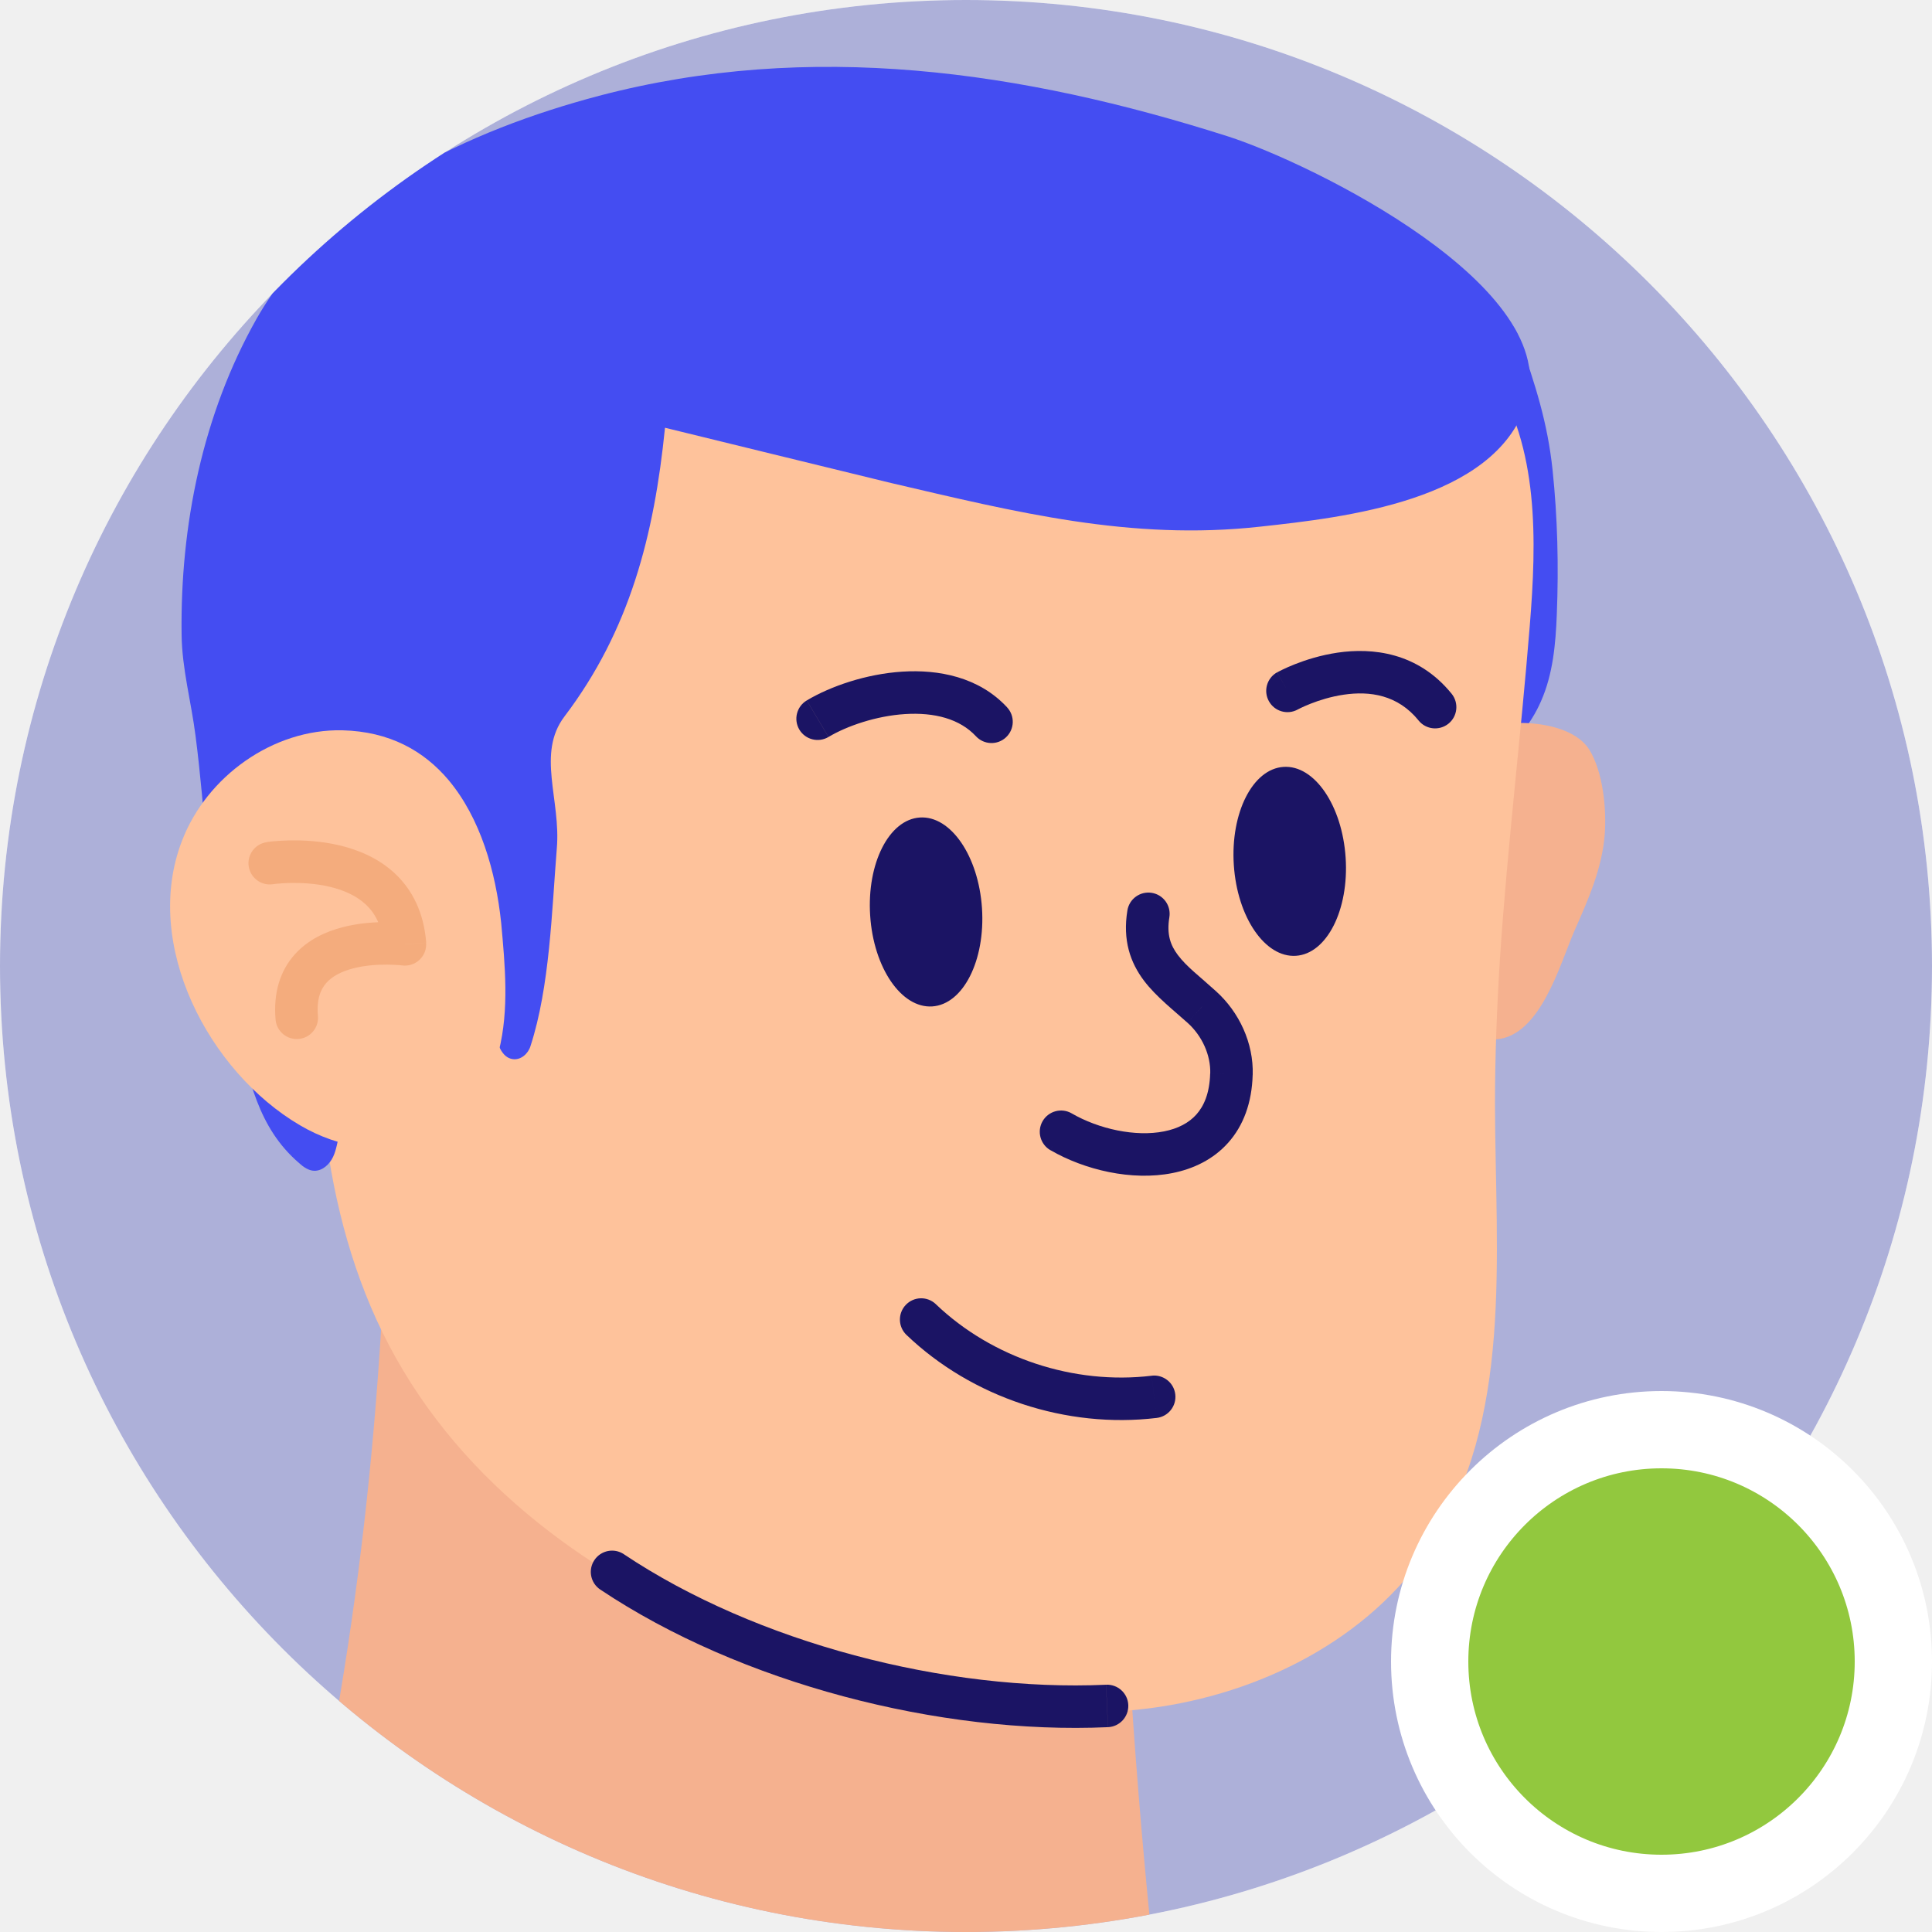
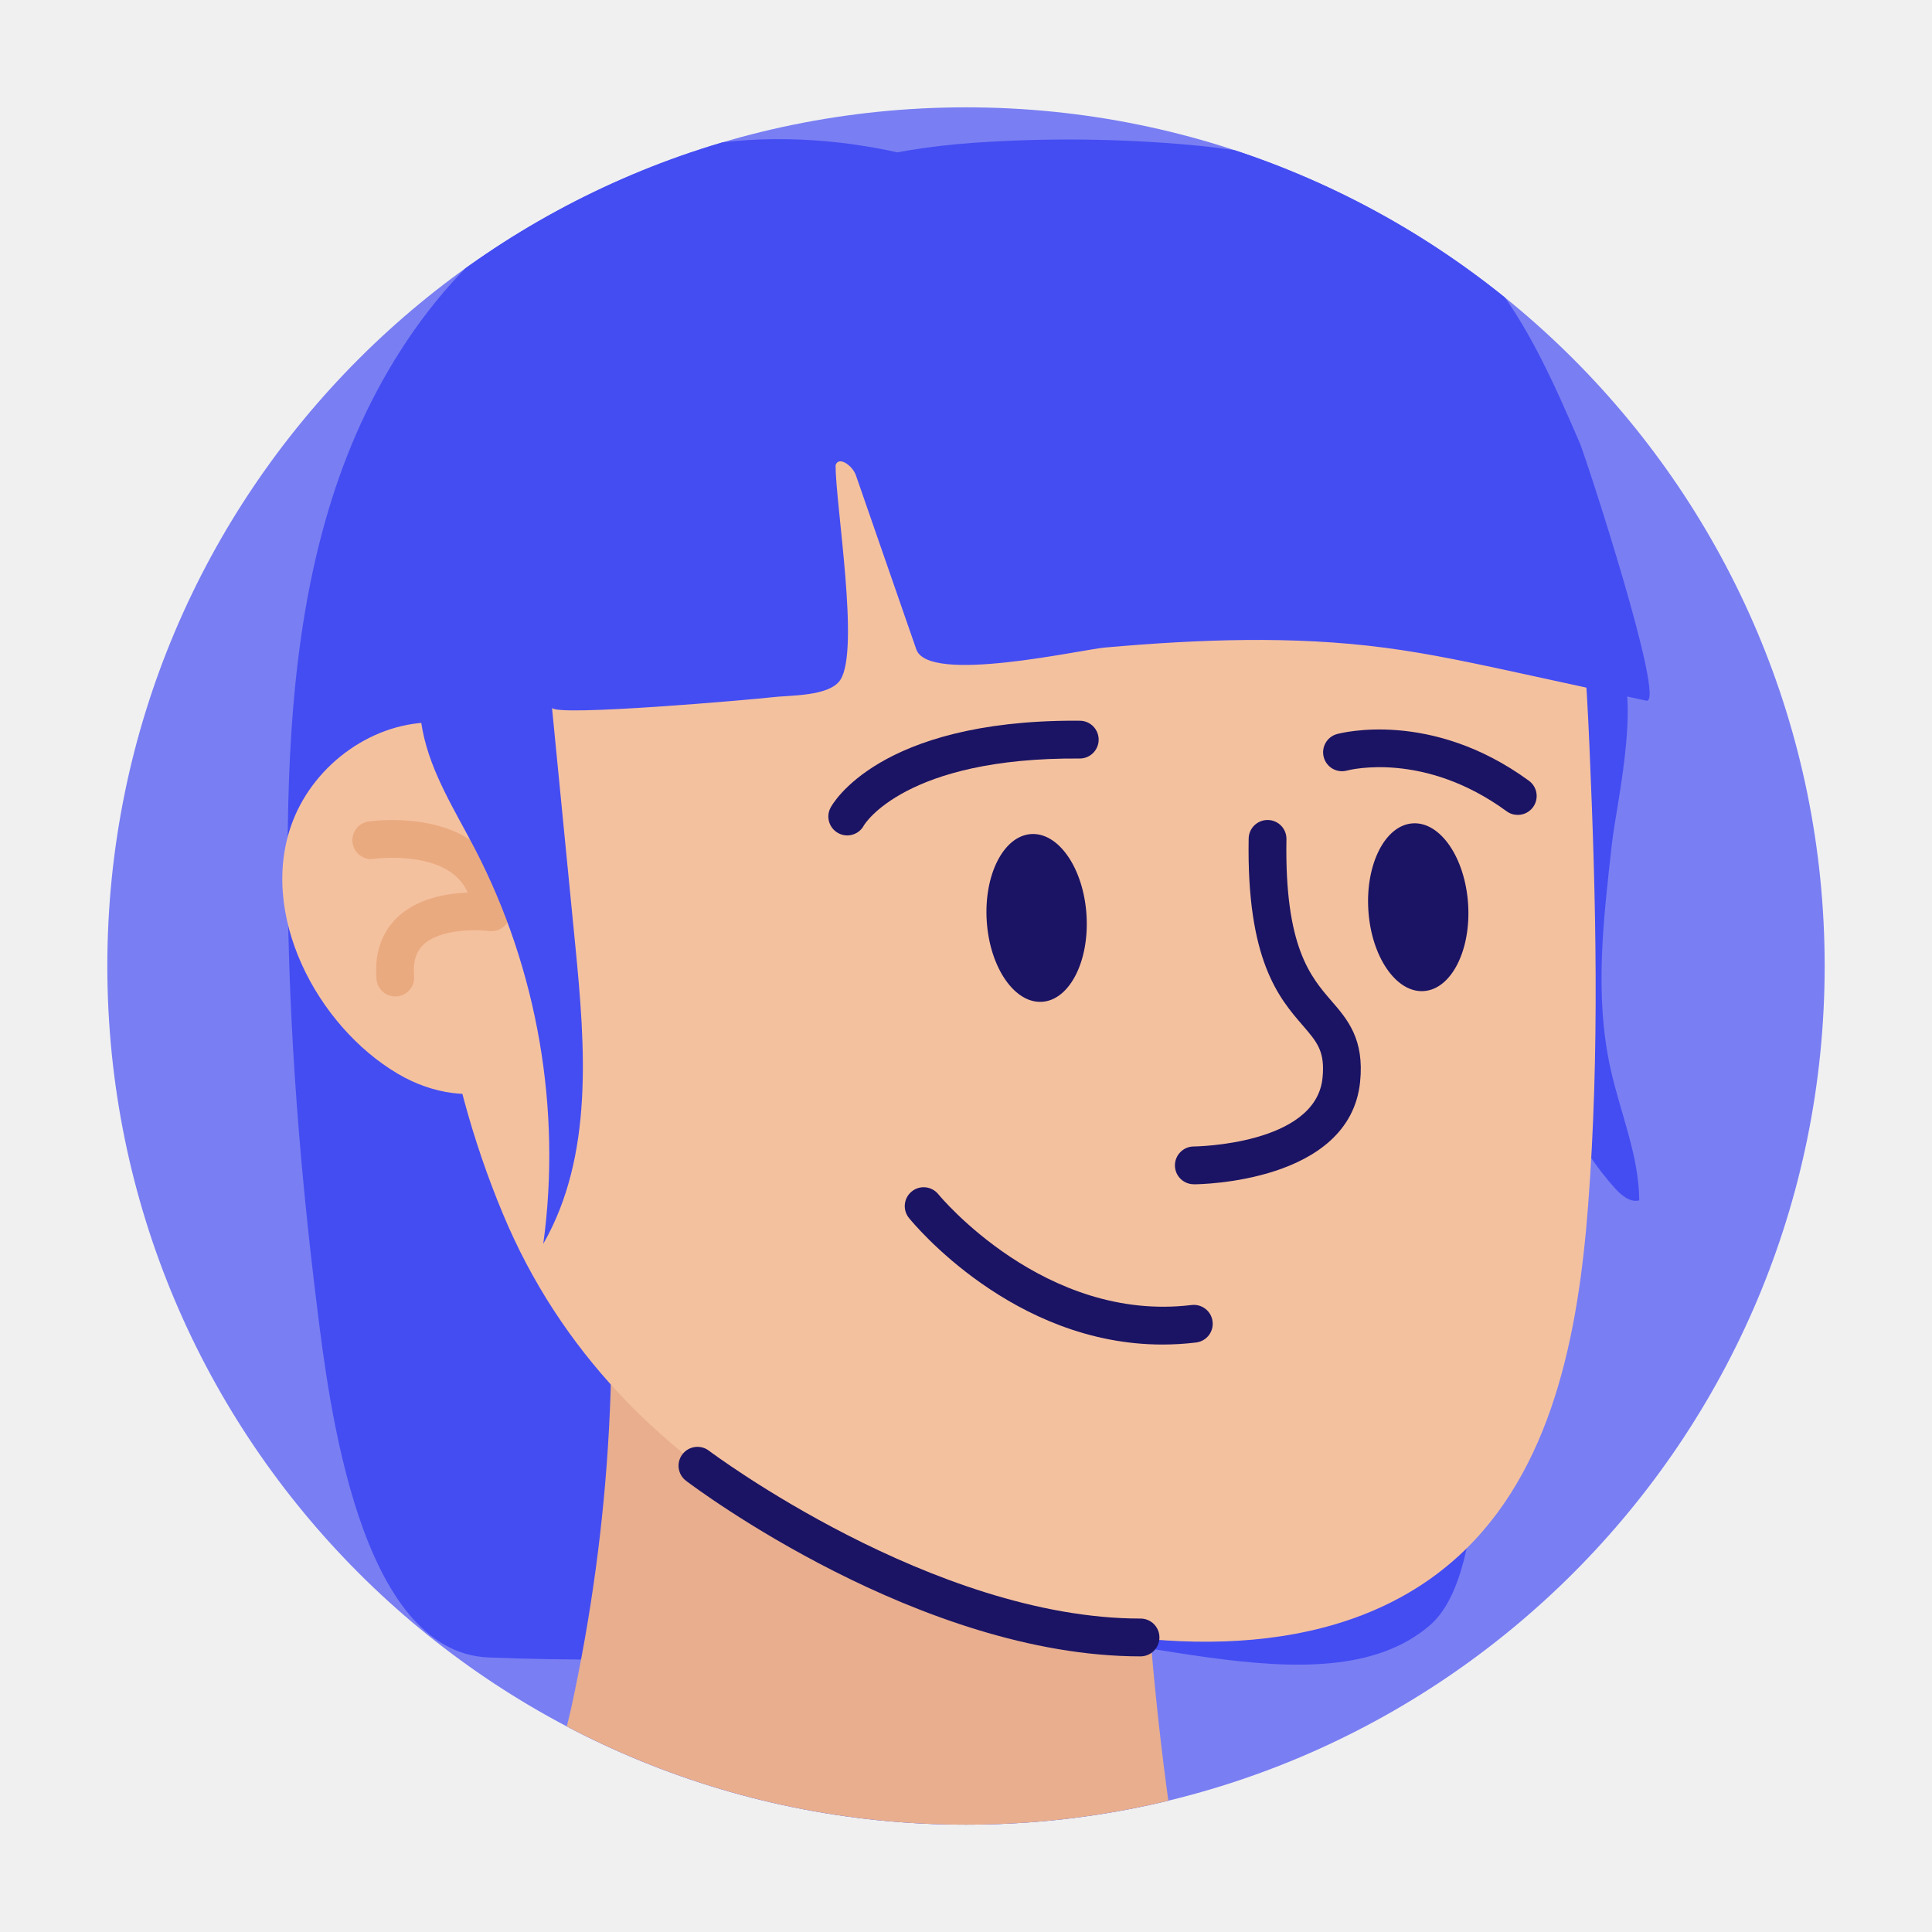
- <svg xmlns="http://www.w3.org/2000/svg" width="50" height="50" viewBox="0 0 50 50" fill="none">
-   <g clip-path="url(#clip0_83803_11072)">
-     <rect width="50" height="50" rx="25" fill="white" />
-     <path d="M50 0H0V50H50V0Z" fill="#ADB0D9" />
-     <path d="M37.39 13.58C37.58 12.88 38.09 12.21 37.96 11.5C37.86 10.95 37.63 10.38 37.7 9.81C37.75 9.39 38.38 8.13 38.93 8.28C39.15 8.34 39.26 8.59 39.33 8.8C39.73 9.95 40.05 10.93 40.18 12.16C40.31 13.4 40.34 14.65 40.29 15.9C40.26 16.67 40.19 17.45 39.88 18.15C39.61 18.77 39.15 19.31 38.59 19.68C38.43 19.33 38.09 19.11 37.84 18.82C37.44 18.37 37.25 17.78 37.14 17.19C37.14 15.94 37.06 14.82 37.39 13.58Z" fill="#444DF2" />
-     <path d="M36.23 25C36.03 24.18 36.11 23.32 36.19 22.48C36.29 21.47 36.59 20.42 37.21 19.68C37.69 19.11 38.37 18.73 39.29 18.71C39.9 18.7 40.78 18.85 41.13 19.4C41.49 19.98 41.58 20.95 41.53 21.6C41.46 22.48 41.1 23.29 40.75 24.08C40.37 24.95 39.87 26.82 38.71 26.9C37.5 26.99 36.51 26.13 36.23 25Z" fill="#F5B18F" />
-     <path d="M29.79 50H7.54C7.62 49.66 7.7 49.32 7.78 48.98C9.37 42.16 9.99 35.55 10.08 28.4C15.71 30.48 21.63 29.59 27.44 29.5C29.6 29.47 28.88 31.92 28.9 34.21C28.93 37.07 29.04 39.92 29.21 42.76C29.35 45.18 29.55 47.6 29.79 50Z" fill="#F5B18F" />
-     <path d="M39.59 16.2C39.36 19.06 39.01 21.92 38.82 24.79C38.74 26.06 38.69 27.32 38.69 28.59C38.7 32.51 39.17 36.76 37.01 40.03C35.42 42.43 32.61 43.84 29.75 44.21C27.68 44.48 25.61 44.23 23.59 43.78C20.44 43.09 17.21 41.83 14.54 39.88C12.9 38.68 11.48 37.22 10.43 35.46C9.42 33.78 8.82 31.89 8.51 29.94C8.35 28.91 8.27 27.86 8.26 26.81C8.24 24.86 8.44 22.91 8.72 20.98C9.12 18.22 9.51 15.3 11.08 12.92C12.55 10.7 14.73 8.97 17.16 7.9C21.22 6.12 25.81 6 30.24 6.27C31.81 6.37 33.39 6.51 34.88 7.01C36.37 7.51 37.77 8.4 38.62 9.71C39.83 11.58 39.77 13.98 39.59 16.2Z" fill="#FEC29B" />
-     <path d="M24.127 26.046C24.926 25.994 25.502 24.857 25.414 23.506C25.325 22.156 24.605 21.104 23.806 21.157C23.007 21.209 22.431 22.346 22.52 23.696C22.608 25.047 23.328 26.099 24.127 26.046Z" fill="#1B1464" />
-     <path d="M33.539 24.736C34.338 24.684 34.914 23.547 34.825 22.196C34.736 20.846 34.017 19.794 33.218 19.847C32.419 19.899 31.843 21.036 31.931 22.386C32.02 23.737 32.739 24.789 33.539 24.736Z" fill="#1B1464" />
-     <path d="M21.442 19.072C21.914 18.791 22.667 18.528 23.423 18.48C24.183 18.432 24.84 18.604 25.257 19.054L26.064 18.306C25.332 17.516 24.283 17.323 23.353 17.382C22.419 17.441 21.497 17.759 20.879 18.127L21.442 19.072ZM25.257 19.054C25.464 19.277 25.812 19.29 26.034 19.083C26.257 18.876 26.27 18.528 26.063 18.306L25.257 19.054ZM20.878 18.128C20.617 18.284 20.532 18.621 20.687 18.882C20.843 19.143 21.18 19.228 21.441 19.073L20.878 18.128Z" fill="#1B1464" />
-     <path d="M33.32 17.88C33.587 18.361 33.586 18.361 33.586 18.361C33.586 18.361 33.587 18.361 33.588 18.36C33.59 18.359 33.595 18.356 33.602 18.353C33.615 18.346 33.637 18.335 33.666 18.321C33.724 18.293 33.811 18.254 33.92 18.211C34.141 18.124 34.443 18.027 34.778 17.978C35.448 17.88 36.172 17.978 36.714 18.647L37.568 17.954C36.69 16.872 35.504 16.761 34.619 16.89C34.177 16.955 33.79 17.08 33.517 17.188C33.379 17.242 33.267 17.293 33.189 17.331C33.149 17.35 33.118 17.366 33.096 17.378C33.085 17.384 33.076 17.389 33.069 17.392C33.066 17.394 33.063 17.395 33.061 17.397C33.06 17.398 33.059 17.398 33.058 17.399C33.058 17.399 33.057 17.399 33.057 17.4C33.054 17.399 33.053 17.399 33.32 17.88ZM36.713 18.647C36.904 18.883 37.251 18.919 37.487 18.728C37.723 18.537 37.759 18.19 37.568 17.954L36.713 18.647ZM33.053 17.399C32.787 17.546 32.691 17.881 32.839 18.147C32.986 18.413 33.321 18.509 33.587 18.361L33.053 17.399Z" fill="#1B1464" />
-     <path d="M23.46 34.548C25.16 36.173 27.604 36.976 29.935 36.696L29.804 35.604C27.795 35.845 25.679 35.148 24.219 33.752L23.46 34.548ZM29.935 36.696C30.237 36.66 30.452 36.386 30.416 36.084C30.38 35.782 30.106 35.567 29.804 35.603L29.935 36.696ZM24.22 33.752C24 33.542 23.652 33.55 23.442 33.77C23.232 33.99 23.24 34.338 23.46 34.548L24.22 33.752Z" fill="#1B1464" />
-     <path d="M39.49 10.47C38.66 12.96 34.81 13.39 32.61 13.63C29.26 14 26.28 13.25 23.06 12.5C22.64 12.4 17.21 11.07 17.21 11.07C16.93 13.85 16.3 16.31 14.61 18.54C13.88 19.5 14.52 20.7 14.41 21.96C14.28 23.57 14.23 25.53 13.73 27.07C13.67 27.27 13.48 27.44 13.27 27.41C12.98 27.37 12.89 27.02 12.78 26.75C12.53 26.12 11.82 25.55 11.12 25.85C10.46 26.14 10.13 27.17 9.79 27.74C9.47 28.28 8.97 28.74 8.79 29.34C8.73 29.54 8.71 29.75 8.62 29.94C8.53 30.13 8.35 30.3 8.14 30.3C7.99 30.3 7.85 30.2 7.74 30.1C6.65 29.16 6.47 27.92 6.1 26.64C5.68 25.14 5.51 23.59 5.36 22.05C5.27 21.05 5.19 20.04 5.06 19.04C4.95 18.17 4.71 17.31 4.7 16.43C4.66 13.59 5.25 10.71 6.64 8.25C8.46 5.05 12.17 3.36 15.5 2.48C20.98 1.04 26.45 1.83 31.78 3.53C33.93 4.22 40.51 7.44 39.49 10.47Z" fill="#444DF2" />
-     <path d="M31.47 25.653C31.03 25.253 30.718 25.026 30.485 24.719C30.295 24.467 30.189 24.19 30.263 23.739L29.177 23.561C29.051 24.33 29.25 24.908 29.607 25.381C29.922 25.798 30.399 26.166 30.73 26.467L31.47 25.653ZM32.42 27.817C32.445 26.992 32.068 26.19 31.468 25.651L30.733 26.469C31.113 26.81 31.335 27.308 31.321 27.783L32.42 27.817ZM27.185 29.766C28.071 30.279 29.291 30.568 30.342 30.359C30.878 30.253 31.395 30.011 31.785 29.574C32.179 29.133 32.399 28.541 32.419 27.815L31.319 27.784C31.304 28.298 31.155 28.627 30.963 28.842C30.768 29.061 30.486 29.209 30.126 29.28C29.387 29.427 28.437 29.221 27.733 28.813L27.185 29.766ZM30.263 23.739C30.312 23.439 30.109 23.156 29.809 23.107C29.509 23.058 29.226 23.261 29.177 23.561L30.263 23.739ZM31.1 26.06L30.73 26.467C30.731 26.468 30.732 26.469 30.733 26.469L31.1 26.06ZM31.87 27.8L31.32 27.783V27.784L31.87 27.8ZM27.735 28.814C27.472 28.662 27.136 28.752 26.983 29.015C26.831 29.278 26.921 29.614 27.184 29.767L27.735 28.814Z" fill="#1B1464" />
-     <path d="M11.61 20.19C10.97 19.43 10.08 18.93 8.86 18.9C7.07 18.86 5.35 20.09 4.71 21.76C3.67 24.45 5.41 27.74 7.76 29.12C9.85 30.35 12.3 29.63 12.91 27.2C13.18 26.12 13.07 24.98 12.97 23.88C12.83 22.55 12.43 21.17 11.61 20.19Z" fill="#FEC29B" />
-     <path d="M10.48 24.44C10.553 23.895 10.552 23.895 10.552 23.895C10.552 23.895 10.552 23.895 10.551 23.895H10.55C10.549 23.895 10.548 23.895 10.547 23.895C10.544 23.895 10.541 23.894 10.537 23.894C10.529 23.893 10.518 23.892 10.505 23.89C10.478 23.887 10.441 23.883 10.394 23.88C10.301 23.873 10.171 23.865 10.017 23.864C9.712 23.862 9.292 23.886 8.867 23.996C8.446 24.105 7.973 24.311 7.621 24.709C7.254 25.123 7.071 25.685 7.132 26.388L8.228 26.293C8.189 25.846 8.306 25.595 8.445 25.438C8.599 25.264 8.839 25.139 9.143 25.061C9.443 24.983 9.76 24.963 10.012 24.964C10.136 24.965 10.238 24.971 10.309 24.976C10.344 24.979 10.371 24.981 10.388 24.983C10.397 24.984 10.403 24.985 10.406 24.985C10.408 24.985 10.409 24.985 10.409 24.985C10.407 24.985 10.407 24.985 10.48 24.44ZM6.98 22.34C7.062 22.884 7.062 22.884 7.062 22.884C7.062 22.884 7.064 22.884 7.066 22.883C7.07 22.882 7.077 22.882 7.086 22.88C7.105 22.878 7.135 22.874 7.175 22.87C7.254 22.862 7.37 22.854 7.511 22.851C7.795 22.845 8.165 22.863 8.53 22.949C8.897 23.035 9.228 23.183 9.472 23.413C9.704 23.633 9.892 23.959 9.933 24.48L11.03 24.396C10.97 23.618 10.671 23.031 10.228 22.613C9.797 22.206 9.265 21.991 8.783 21.877C8.298 21.763 7.83 21.743 7.49 21.75C7.318 21.753 7.175 21.764 7.073 21.773C7.022 21.778 6.981 21.783 6.952 21.786C6.937 21.788 6.926 21.789 6.917 21.791C6.913 21.792 6.909 21.792 6.906 21.792C6.905 21.792 6.903 21.792 6.903 21.793H6.902C6.902 21.793 6.902 21.793 6.901 21.793C6.898 21.796 6.898 21.796 6.98 22.34ZM7.132 26.388C7.158 26.691 7.425 26.915 7.728 26.888C8.031 26.862 8.255 26.595 8.228 26.292L7.132 26.388ZM10.48 24.44L10.407 24.985C10.571 25.007 10.737 24.953 10.858 24.839C10.979 24.725 11.041 24.563 11.028 24.397L10.48 24.44ZM6.898 21.796C6.598 21.842 6.391 22.122 6.437 22.422C6.483 22.722 6.763 22.929 7.063 22.883L6.898 21.796Z" fill="#F4AC7D" />
-     <path d="M28.625 43.601C24.483 43.786 19.571 42.513 16.145 40.223L15.534 41.137C19.168 43.567 24.316 44.894 28.674 44.699L28.625 43.601ZM16.146 40.223C15.893 40.054 15.552 40.122 15.383 40.375C15.214 40.628 15.282 40.969 15.535 41.138L16.146 40.223ZM28.675 44.699C28.978 44.685 29.213 44.428 29.2 44.125C29.187 43.822 28.929 43.587 28.626 43.6L28.675 44.699Z" fill="#1B1464" />
+ <svg xmlns="http://www.w3.org/2000/svg" width="72" height="72" viewBox="0 0 72 72" fill="none">
+   <g clip-path="url(#clip0_111335_16351)">
+     <path d="M68 4H4V68H68V4Z" fill="#797EF3" />
+     <path d="M43.668 68H20.165C20.735 65.912 21.197 64.063 21.282 63.675C22.031 60.243 22.505 56.762 22.694 53.269C22.793 51.457 22.816 49.642 22.762 47.83C22.725 46.574 22.153 44.567 22.723 43.37C23.813 41.075 28.883 43.77 31.135 44.063C35.002 44.567 38.934 44.33 42.813 44.095C42.223 52.063 42.513 60.083 43.668 68Z" fill="#797EF3" />
+     <path d="M60.019 39.826C60.381 41.466 61.078 43.055 61.09 44.736C60.742 44.821 60.419 44.543 60.179 44.276C57.649 41.457 56.845 37.521 56.313 33.769C55.986 31.452 55.145 27.605 56.243 25.411C56.803 24.293 58.828 22.994 59.985 24.069C61.353 25.343 60.249 29.833 60.068 31.468C59.759 34.24 59.409 37.066 60.019 39.826Z" fill="#444DF2" />
+     <path d="M40.06 8.28C38.981 7.667 37.861 7.126 36.7 6.67C31.743 4.727 25.92 4.53 21.225 7.045C17.095 9.258 14.202 13.353 12.644 17.773C11.086 22.193 10.743 26.945 10.719 31.63C10.688 37.326 11.109 43.018 11.811 48.669C12.259 52.284 13.377 61.577 18.215 61.769C24.152 62.003 30.112 61.709 35.999 60.895C41.013 60.202 49.274 64.019 53.28 60.576C55.672 58.519 54.8 51.127 55.826 48.143C57.074 44.518 58.005 40.749 58.116 36.916C58.263 31.864 56.949 26.776 54.372 22.428C53.001 20.115 51.29 18.018 49.465 16.045C46.696 13.052 43.589 10.285 40.06 8.28Z" fill="#444DF2" />
+     <path d="M43.668 68H20.165C20.735 65.912 21.197 64.063 21.282 63.675C22.031 60.243 22.505 56.762 22.694 53.269C22.793 51.457 22.816 49.642 22.762 47.83C22.725 46.574 22.153 44.567 22.723 43.37C23.813 41.075 28.883 43.77 31.135 44.063C35.002 44.567 38.934 44.33 42.813 44.095C42.223 52.063 42.513 60.083 43.668 68Z" fill="#E8AE8E" />
+     <path d="M23.037 51.896C26.949 56.097 32.335 58.761 38.117 60.254C43.621 61.674 50.102 61.842 54.315 58.026C57.856 54.821 58.821 49.691 59.184 44.928C59.62 39.222 59.481 33.487 59.232 27.771C59.123 25.285 58.991 22.783 58.395 20.369C57.492 16.718 55.238 11.867 51.669 10.246C47.358 8.289 42.194 7.774 37.529 8.301C34.154 8.682 30.72 9.087 27.617 10.465C24.829 11.704 21.216 13.285 19.727 16.051C17.839 19.558 16.765 23.613 16.308 27.553C15.614 33.528 16.425 39.695 18.748 45.251C19.812 47.802 21.275 50.005 23.037 51.896Z" fill="#F4C19F" />
+     <path d="M19.754 28.57C18.936 27.603 17.793 26.959 16.233 26.924C13.941 26.871 11.745 28.451 10.916 30.589C9.581 34.034 11.813 38.237 14.822 40.014C17.495 41.591 20.632 40.672 21.412 37.553C21.758 36.169 21.622 34.717 21.482 33.298C21.316 31.588 20.804 29.811 19.754 28.57Z" fill="#F4C19F" />
+     <path d="M14.73 37.135C14.369 37.135 14.062 36.859 14.03 36.493C13.926 35.3 14.393 34.583 14.803 34.191C15.549 33.478 16.639 33.293 17.428 33.263C17.309 32.993 17.135 32.768 16.904 32.584C15.851 31.747 13.96 32.005 13.94 32.008C13.556 32.067 13.197 31.802 13.139 31.418C13.08 31.034 13.345 30.674 13.729 30.616C13.83 30.601 16.234 30.254 17.779 31.482C18.519 32.07 18.936 32.9 19.017 33.946C19.033 34.157 18.953 34.365 18.799 34.511C18.644 34.657 18.433 34.725 18.222 34.698C17.753 34.638 16.398 34.612 15.773 35.212C15.499 35.475 15.388 35.854 15.433 36.371C15.466 36.759 15.179 37.1 14.793 37.134C14.771 37.134 14.751 37.135 14.73 37.135Z" fill="#EAAA7F" />
+     <path d="M31.32 25.332C31.316 25.338 31.314 25.343 31.31 25.348C30.888 25.966 29.394 25.905 28.749 25.987C28.212 26.054 20.607 26.728 20.571 26.371C20.861 29.334 21.152 32.298 21.442 35.261C21.811 39.027 22.125 43.072 20.246 46.356C20.933 41.348 20.032 36.133 17.704 31.645C16.962 30.216 16.068 28.826 15.753 27.246C15.483 25.887 15.663 24.479 15.95 23.123C16.667 19.747 18.05 16.513 19.999 13.664C23.576 8.434 30.068 5.764 36.232 5.326C38.971 5.132 41.725 5.16 44.459 5.411C48.376 5.77 52.837 7.045 55.423 10.205C56.945 12.067 57.919 14.304 58.874 16.511C59.091 17.014 62.12 26.28 61.353 26.112C59.794 25.773 58.236 25.434 56.677 25.094C55.004 24.731 53.33 24.366 51.633 24.142C48.165 23.685 44.659 23.826 41.185 24.131C40.275 24.21 34.601 25.507 34.148 24.2C33.398 22.037 32.646 19.873 31.896 17.71C31.773 17.357 31.258 16.98 31.139 17.335C31.141 18.821 32.045 24.212 31.32 25.332Z" fill="#444DF2" />
+     <path d="M44.49 44.134C44.102 44.134 43.787 43.821 43.786 43.433C43.785 43.044 44.099 42.728 44.486 42.726C44.532 42.726 49.03 42.67 49.286 40.177C49.387 39.186 49.09 38.842 48.552 38.218C47.666 37.194 46.454 35.791 46.534 31.25C46.541 30.866 46.854 30.559 47.238 30.559C47.242 30.559 47.247 30.559 47.251 30.559C47.64 30.565 47.95 30.886 47.942 31.276C47.871 35.279 48.838 36.398 49.617 37.298C50.223 37.999 50.85 38.726 50.687 40.321C50.301 44.069 44.73 44.134 44.493 44.136C44.493 44.134 44.491 44.134 44.49 44.134Z" fill="#1B1464" />
+     <path d="M38.837 37.334C39.863 37.267 40.603 35.813 40.49 34.087C40.377 32.361 39.453 31.016 38.426 31.083C37.4 31.151 36.66 32.605 36.773 34.331C36.886 36.057 37.81 37.402 38.837 37.334Z" fill="#1B1464" />
+     <path d="M53.058 36.935C54.085 36.868 54.825 35.414 54.712 33.688C54.598 31.961 53.675 30.616 52.648 30.684C51.622 30.751 50.881 32.205 50.995 33.931C51.108 35.658 52.032 37.002 53.058 36.935Z" fill="#1B1464" />
+     <path d="M56.562 30.369C56.418 30.369 56.273 30.326 56.148 30.234C53.074 27.987 50.311 28.686 50.194 28.717C49.819 28.817 49.434 28.595 49.333 28.22C49.232 27.846 49.45 27.461 49.823 27.357C49.965 27.319 53.333 26.432 56.978 29.096C57.292 29.325 57.361 29.765 57.132 30.08C56.994 30.269 56.78 30.369 56.562 30.369Z" fill="#1B1464" />
+     <path d="M31.574 31.134C31.464 31.134 31.351 31.108 31.246 31.052C30.902 30.87 30.77 30.445 30.952 30.101C31.022 29.967 32.746 26.858 40.051 26.858C40.115 26.858 40.179 26.858 40.245 26.86C40.634 26.862 40.946 27.18 40.944 27.569C40.941 27.955 40.626 28.268 40.239 28.268C40.238 28.268 40.236 28.268 40.234 28.268C33.722 28.22 32.21 30.732 32.197 30.757C32.072 30.997 31.827 31.134 31.574 31.134Z" fill="#1B1464" />
+     <path d="M43.319 50.107C37.747 50.107 34.041 45.595 33.874 45.39C33.63 45.088 33.677 44.644 33.98 44.401C34.282 44.156 34.725 44.204 34.97 44.507C35.027 44.577 38.938 49.299 44.406 48.634C44.792 48.588 45.143 48.861 45.189 49.248C45.237 49.633 44.962 49.985 44.575 50.031C44.147 50.083 43.728 50.107 43.319 50.107Z" fill="#1B1464" />
+     <path d="M42.504 61.728C34.297 61.728 25.919 55.452 25.567 55.185C25.257 54.95 25.195 54.509 25.431 54.199C25.665 53.889 26.107 53.828 26.418 54.062C26.501 54.125 34.776 60.319 42.505 60.319C42.894 60.319 43.209 60.634 43.209 61.023C43.209 61.412 42.893 61.728 42.504 61.728Z" fill="#1B1464" />
  </g>
-   <circle cx="43" cy="43" r="6" fill="#92C83E" stroke="white" stroke-width="2" />
  <defs>
-     <clipPath id="clip0_83803_11072">
-       <rect width="50" height="50" rx="25" fill="white" />
+     <clipPath id="clip0_111335_16351">
+       <rect x="4" y="4" width="64" height="64" rx="32" fill="white" />
    </clipPath>
  </defs>
</svg>
